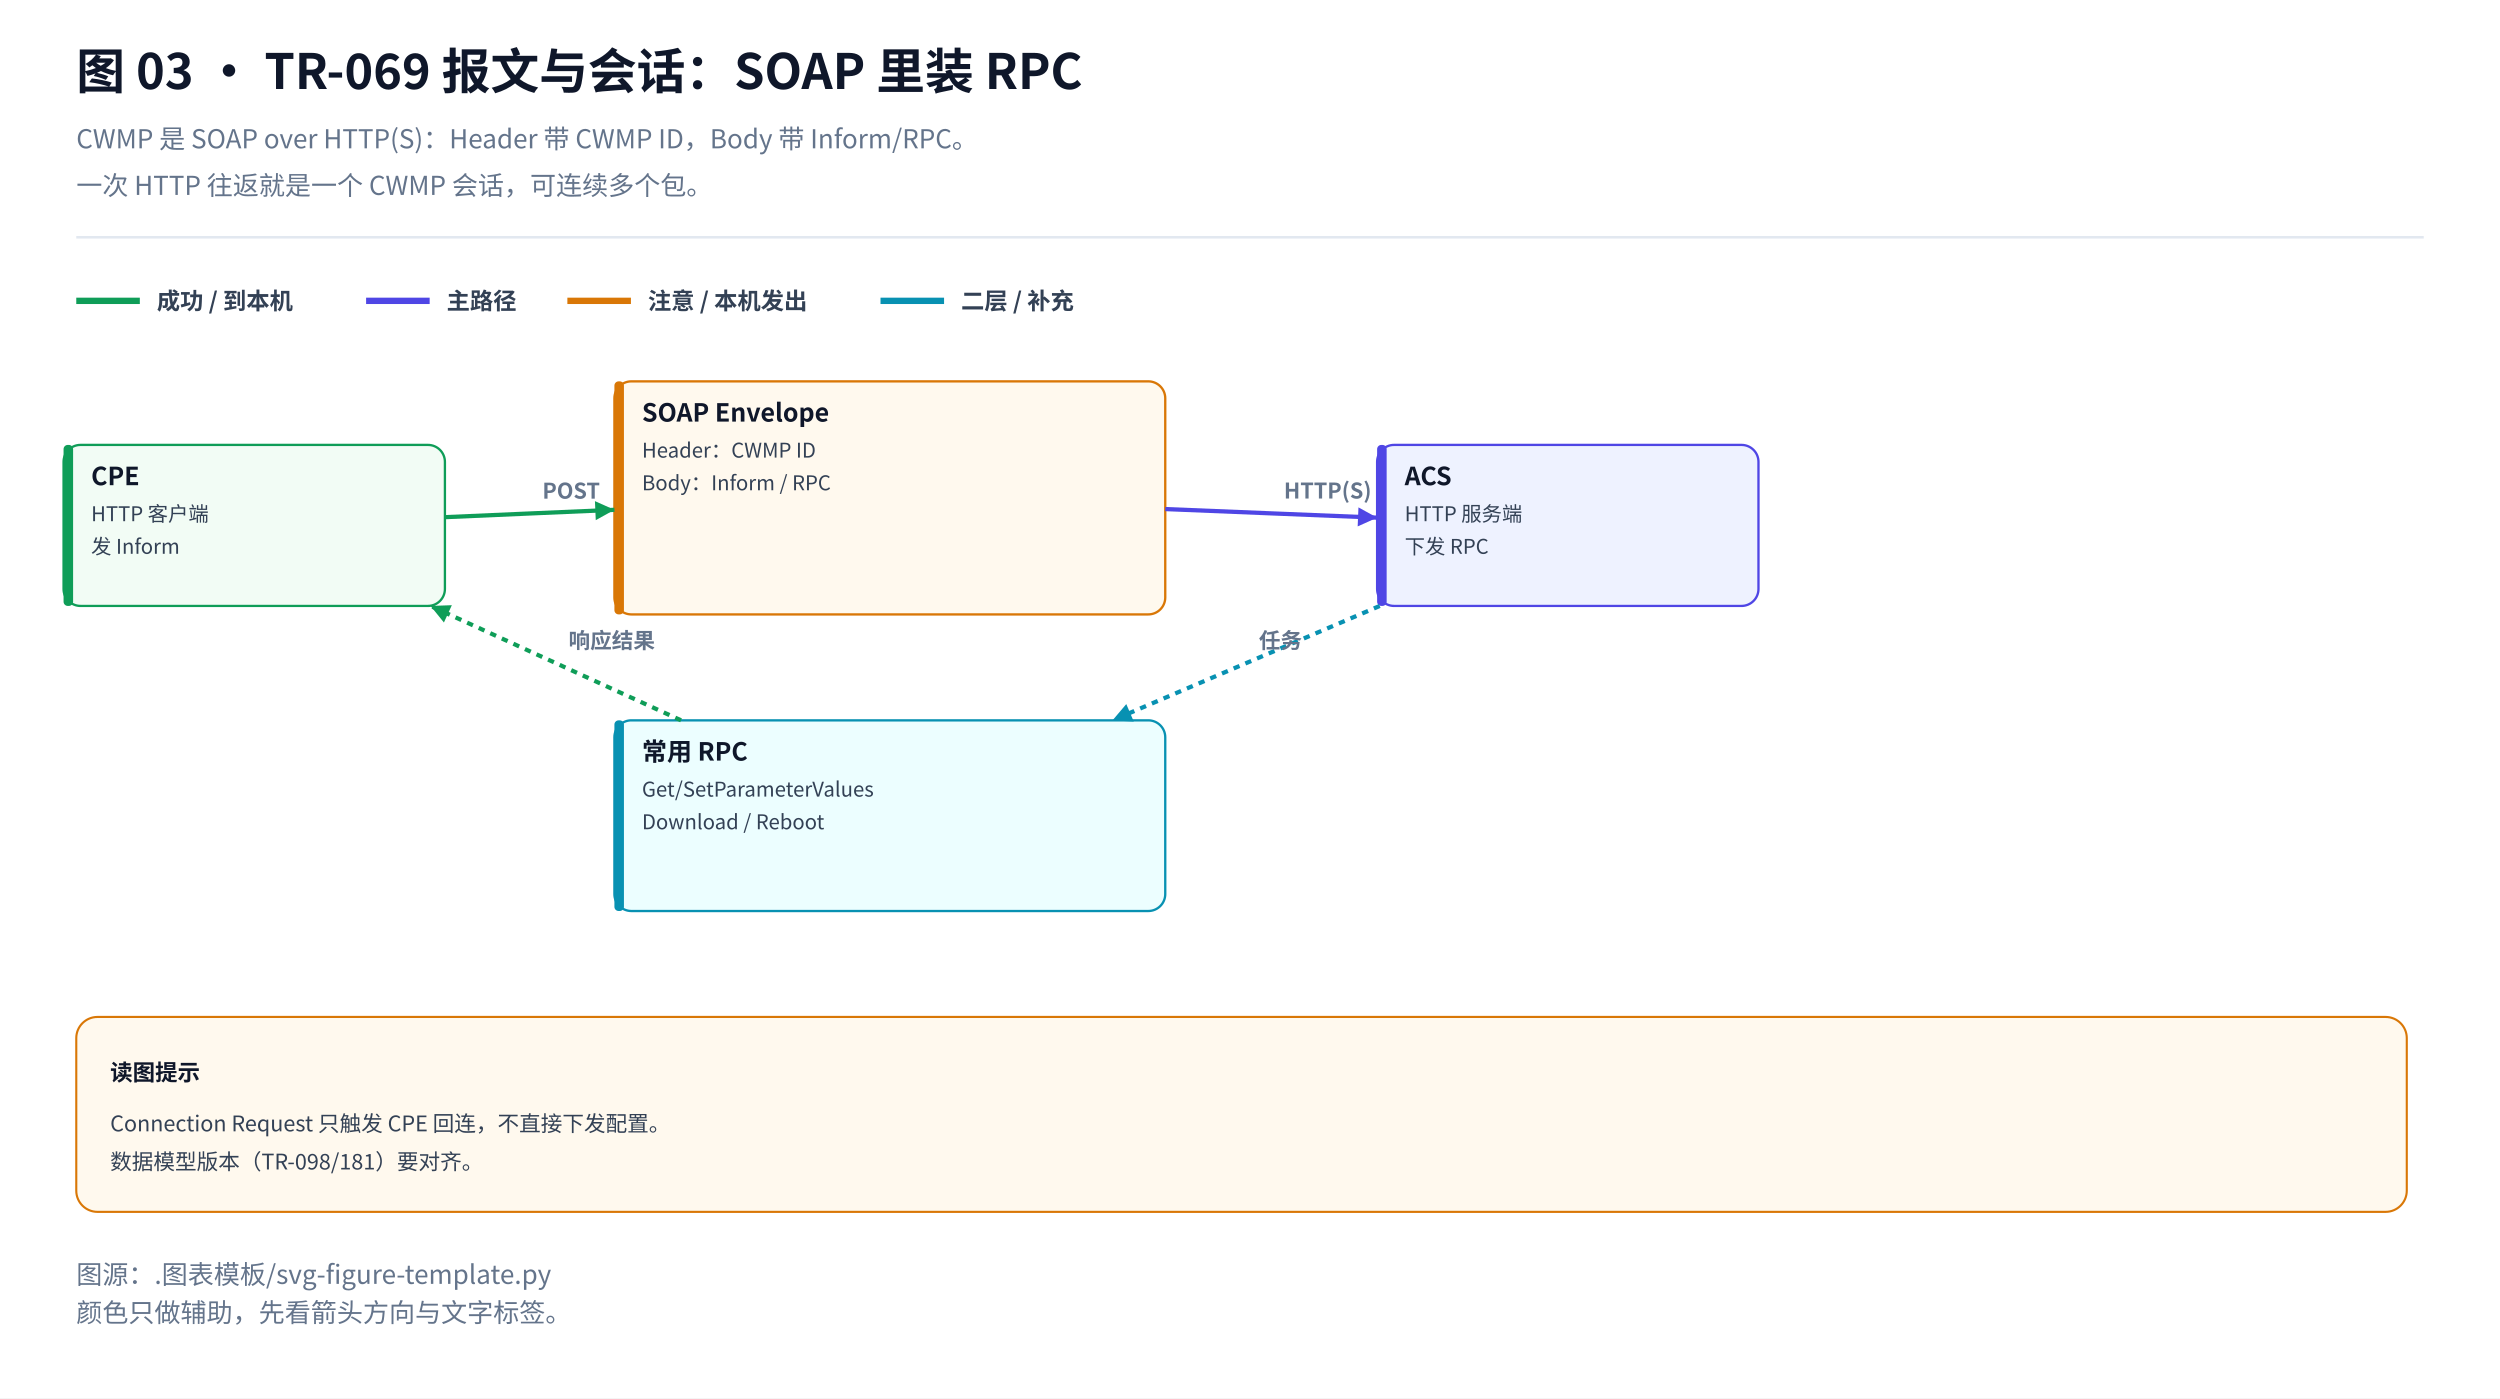
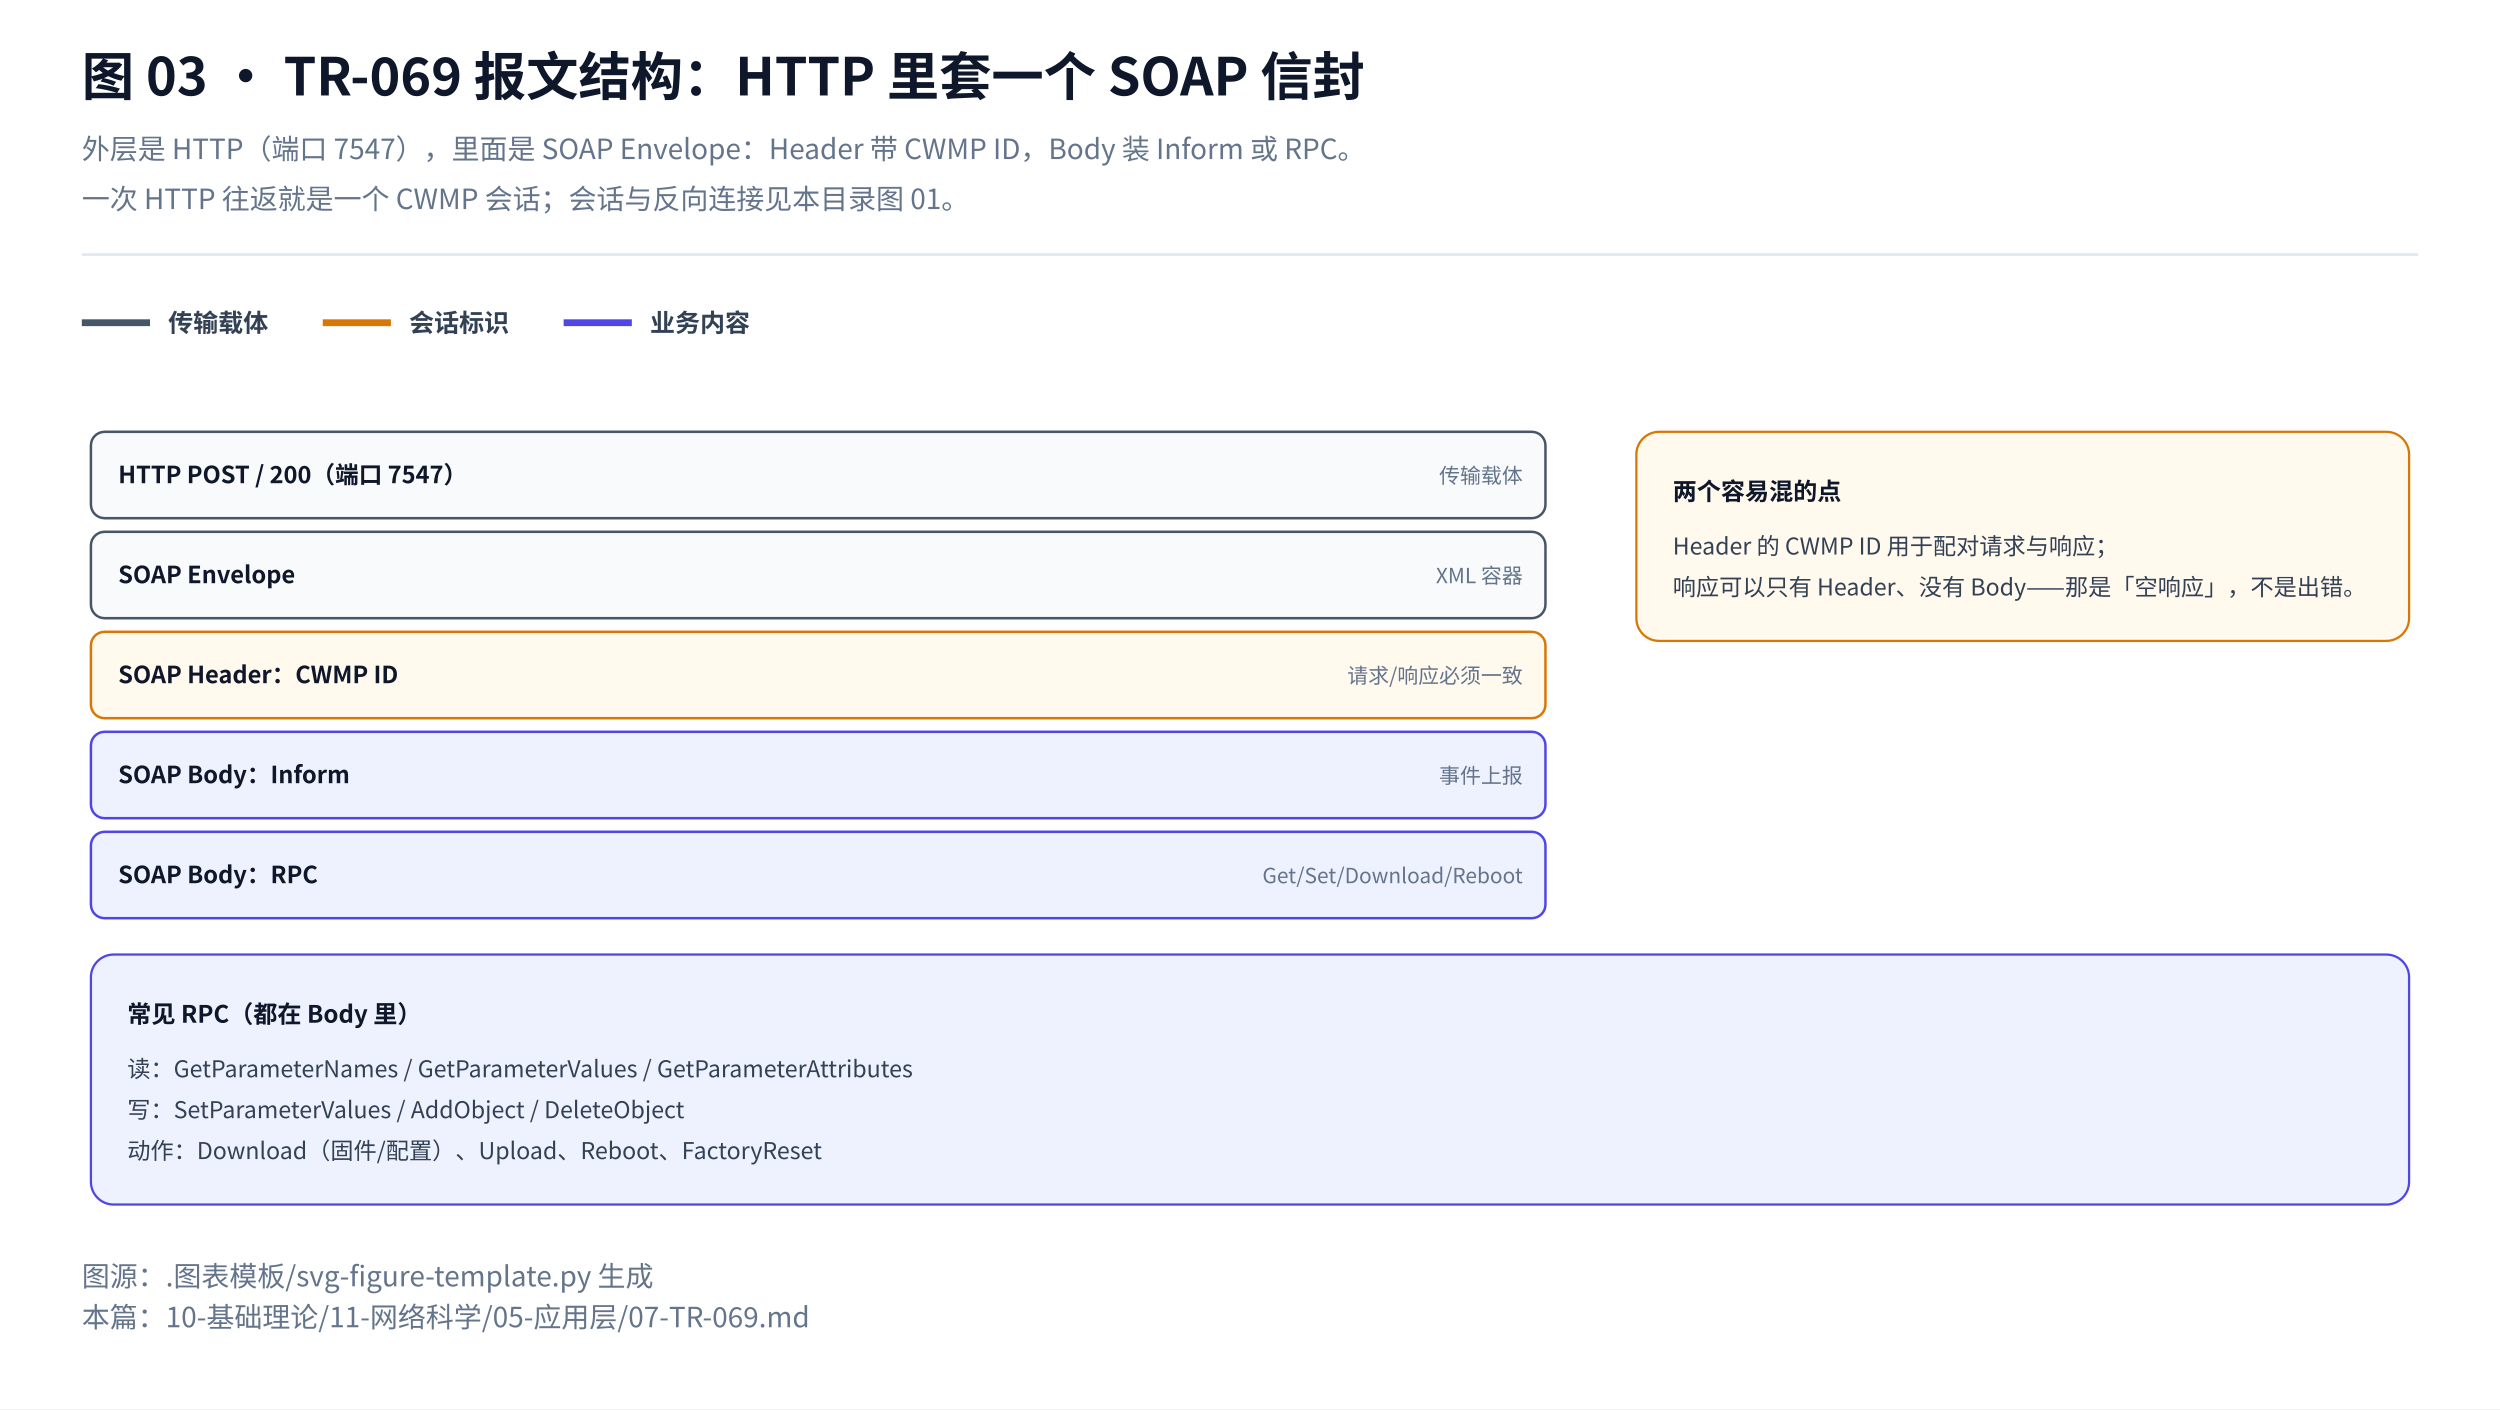
- <svg xmlns="http://www.w3.org/2000/svg" width="1180" height="660" viewBox="0 0 1180 660" font-family="'Noto Sans CJK SC','Source Han Sans SC','WenQuanYi Micro Hei',sans-serif">
-   <rect width="1180" height="660" fill="#ffffff" />
-   <line x1="36" y1="112" x2="1144" y2="112" stroke="#e2e8f0" stroke-width="1.2" />
-   <text x="36" y="42" font-size="23" fill="#0f172a" xml:space="preserve" font-weight="700">图 03 · TR-069 报文与会话：SOAP 里装 RPC</text>
-   <text x="36" y="70" font-size="12.3" fill="#64748b" xml:space="preserve">CWMP 是 SOAP over HTTP(S)：Header 带 CWMP ID，Body 带 Inform/RPC。</text>
-   <text x="36" y="92" font-size="12.3" fill="#64748b" xml:space="preserve">一次 HTTP 往返就是一个 CWMP 会话，可连续多个包。</text>
-   <line x1="36" y1="142" x2="66" y2="142" stroke="#0f9d58" stroke-width="3" />
-   <text x="74" y="146" font-size="11" fill="#334155" xml:space="preserve" font-weight="600">成功 / 到本机</text>
-   <line x1="172.8" y1="142" x2="202.8" y2="142" stroke="#4f46e5" stroke-width="3" />
-   <text x="210.8" y="146" font-size="11" fill="#334155" xml:space="preserve" font-weight="600">主路径</text>
-   <line x1="267.8" y1="142" x2="297.8" y2="142" stroke="#d97706" stroke-width="3" />
-   <text x="305.8" y="146" font-size="11" fill="#334155" xml:space="preserve" font-weight="600">注意 / 本机发出</text>
-   <line x1="415.6" y1="142" x2="445.6" y2="142" stroke="#0891b2" stroke-width="3" />
-   <text x="453.6" y="146" font-size="11" fill="#334155" xml:space="preserve" font-weight="600">二层 / 补充</text>
-   <rect x="30" y="210" width="180" height="76" fill="#f2fcf5" rx="8" stroke="#0f9d58" stroke-width="1.1" />
-   <rect x="30" y="210" width="4.5" height="76" fill="#0f9d58" rx="2" />
-   <text x="43" y="229" font-size="11.8" fill="#0f172a" xml:space="preserve" font-weight="700">CPE</text>
-   <text x="43" y="246" font-size="9.6" fill="#334155" xml:space="preserve">HTTP 客户端</text>
-   <text x="43" y="261.4" font-size="9.6" fill="#334155" xml:space="preserve">发 Inform</text>
-   <rect x="650" y="210" width="180" height="76" fill="#eef2ff" rx="8" stroke="#4f46e5" stroke-width="1.1" />
-   <rect x="650" y="210" width="4.5" height="76" fill="#4f46e5" rx="2" />
-   <text x="663" y="229" font-size="11.8" fill="#0f172a" xml:space="preserve" font-weight="700">ACS</text>
-   <text x="663" y="246" font-size="9.6" fill="#334155" xml:space="preserve">HTTP 服务端</text>
-   <text x="663" y="261.4" font-size="9.6" fill="#334155" xml:space="preserve">下发 RPC</text>
-   <rect x="290" y="180" width="260" height="110" fill="#fff9ee" rx="8" stroke="#d97706" stroke-width="1.1" />
-   <rect x="290" y="180" width="4.5" height="110" fill="#d97706" rx="2" />
-   <text x="303" y="199" font-size="11.8" fill="#0f172a" xml:space="preserve" font-weight="700">SOAP Envelope</text>
-   <text x="303" y="216" font-size="9.6" fill="#334155" xml:space="preserve">Header：CWMP ID</text>
-   <text x="303" y="231.4" font-size="9.6" fill="#334155" xml:space="preserve">Body：Inform / RPC</text>
-   <rect x="290" y="340" width="260" height="90" fill="#ecfeff" rx="8" stroke="#0891b2" stroke-width="1.1" />
-   <rect x="290" y="340" width="4.5" height="90" fill="#0891b2" rx="2" />
-   <text x="303" y="359" font-size="11.8" fill="#0f172a" xml:space="preserve" font-weight="700">常用 RPC</text>
-   <text x="303" y="376" font-size="9.6" fill="#334155" xml:space="preserve">Get/SetParameterValues</text>
-   <text x="303" y="391.4" font-size="9.6" fill="#334155" xml:space="preserve">Download / Reboot</text>
-   <line x1="210" y1="244.1" x2="290" y2="240.63" stroke="#0f9d58" stroke-width="2" />
-   <polygon points="290,240.63 280.81,236.53 281.2,245.52" fill="#0f9d58" />
-   <text x="256" y="235.37" font-size="10.2" fill="#64748b" xml:space="preserve" font-weight="600">POST</text>
-   <line x1="550" y1="240.28" x2="650" y2="244.34" stroke="#4f46e5" stroke-width="2" />
-   <polygon points="650,244.34 641.19,239.48 640.82,248.47" fill="#4f46e5" />
-   <text x="606" y="235.31" font-size="10.2" fill="#64748b" xml:space="preserve" font-weight="600">HTTP(S)</text>
-   <line x1="651.24" y1="286" x2="525.11" y2="340" stroke="#0891b2" stroke-width="2" stroke-dasharray="3 3" />
-   <polygon points="525.11,340 535.15,340.59 531.61,332.32" fill="#0891b2" />
-   <text x="594.18" y="306" font-size="10.2" fill="#64748b" xml:space="preserve" font-weight="600">任务</text>
-   <line x1="321.46" y1="340" x2="203.21" y2="286" stroke="#0f9d58" stroke-width="2" stroke-dasharray="3 3" />
-   <polygon points="203.21,286 209.53,293.83 213.27,285.65" fill="#0f9d58" />
-   <text x="268.34" y="306" font-size="10.2" fill="#64748b" xml:space="preserve" font-weight="600">响应结果</text>
-   <rect x="36" y="480" width="1100" height="92" fill="#fff9ee" rx="10" stroke="#d97706" stroke-width="1" />
-   <text x="52" y="510" font-size="10.6" fill="#0f172a" xml:space="preserve" font-weight="700">读图提示</text>
-   <text x="52" y="534" font-size="10.2" fill="#334155" xml:space="preserve">Connection Request 只触发 CPE 回连，不直接下发配置。</text>
-   <text x="52" y="552" font-size="10.2" fill="#334155" xml:space="preserve">数据模型版本（TR-098/181）要对齐。</text>
-   <text x="36" y="606" font-size="12.3" fill="#64748b" xml:space="preserve">图源：.图表模板/svg-figure-template.py</text>
-   <text x="36" y="624" font-size="12.3" fill="#64748b" xml:space="preserve">颜色只做辅助，先看箭头方向与文字标签。</text>
+ <svg xmlns="http://www.w3.org/2000/svg" width="1100" height="620" viewBox="0 0 1100 620" font-family="'Noto Sans CJK SC','Source Han Sans SC','WenQuanYi Micro Hei',sans-serif">
+   <rect width="1100" height="620" fill="#ffffff" />
+   <line x1="36" y1="112" x2="1064" y2="112" stroke="#e2e8f0" stroke-width="1.2" />
+   <text x="36" y="42" font-size="23" fill="#0f172a" xml:space="preserve" font-weight="700">图 03 · TR-069 报文结构：HTTP 里套一个 SOAP 信封</text>
+   <text x="36" y="70" font-size="12.3" fill="#64748b" xml:space="preserve">外层是 HTTP（端口 7547），里面是 SOAP Envelope：Header 带 CWMP ID，Body 装 Inform 或 RPC。</text>
+   <text x="36" y="92" font-size="12.3" fill="#64748b" xml:space="preserve">一次 HTTP 往返就是一个 CWMP 会话；会话与反向连接见本目录图 01。</text>
+   <line x1="36" y1="142" x2="66" y2="142" stroke="#475569" stroke-width="3" />
+   <text x="74" y="146" font-size="11" fill="#334155" xml:space="preserve" font-weight="600">传输载体</text>
+   <line x1="142" y1="142" x2="172" y2="142" stroke="#d97706" stroke-width="3" />
+   <text x="180" y="146" font-size="11" fill="#334155" xml:space="preserve" font-weight="600">会话标识</text>
+   <line x1="248" y1="142" x2="278" y2="142" stroke="#4f46e5" stroke-width="3" />
+   <text x="286" y="146" font-size="11" fill="#334155" xml:space="preserve" font-weight="600">业务内容</text>
+   <rect x="40" y="190" width="640" height="38" fill="#f8fafc" rx="6" stroke="#475569" stroke-width="1.1" />
+   <text x="52" y="212.6" font-size="10.4" fill="#0f172a" xml:space="preserve" font-weight="600">HTTP POST / 200（端口 7547）</text>
+   <text x="670" y="212.6" font-size="9.2" fill="#64748b" xml:space="preserve" text-anchor="end">传输载体</text>
+   <rect x="40" y="234" width="640" height="38" fill="#f8fafc" rx="6" stroke="#475569" stroke-width="1.1" />
+   <text x="52" y="256.6" font-size="10.4" fill="#0f172a" xml:space="preserve" font-weight="600">SOAP Envelope</text>
+   <text x="670" y="256.6" font-size="9.2" fill="#64748b" xml:space="preserve" text-anchor="end">XML 容器</text>
+   <rect x="40" y="278" width="640" height="38" fill="#fff9ee" rx="6" stroke="#d97706" stroke-width="1.1" />
+   <text x="52" y="300.6" font-size="10.4" fill="#0f172a" xml:space="preserve" font-weight="600">SOAP Header：CWMP ID</text>
+   <text x="670" y="300.6" font-size="9.2" fill="#64748b" xml:space="preserve" text-anchor="end">请求/响应必须一致</text>
+   <rect x="40" y="322" width="640" height="38" fill="#eef2ff" rx="6" stroke="#4f46e5" stroke-width="1.1" />
+   <text x="52" y="344.6" font-size="10.4" fill="#0f172a" xml:space="preserve" font-weight="600">SOAP Body：Inform</text>
+   <text x="670" y="344.6" font-size="9.2" fill="#64748b" xml:space="preserve" text-anchor="end">事件上报</text>
+   <rect x="40" y="366" width="640" height="38" fill="#eef2ff" rx="6" stroke="#4f46e5" stroke-width="1.1" />
+   <text x="52" y="388.6" font-size="10.4" fill="#0f172a" xml:space="preserve" font-weight="600">SOAP Body：RPC</text>
+   <text x="670" y="388.6" font-size="9.2" fill="#64748b" xml:space="preserve" text-anchor="end">Get/Set/Download/Reboot</text>
+   <rect x="720" y="190" width="340" height="92" fill="#fff9ee" rx="10" stroke="#d97706" stroke-width="1" />
+   <text x="736" y="220" font-size="10.6" fill="#0f172a" xml:space="preserve" font-weight="700">两个容易混的点</text>
+   <text x="736" y="244" font-size="10.2" fill="#334155" xml:space="preserve">Header 的 CWMP ID 用于配对请求与响应；</text>
+   <text x="736" y="262" font-size="10.2" fill="#334155" xml:space="preserve">响应可以只有 Header、没有 Body——那是「空响应」，不是出错。</text>
+   <rect x="40" y="420" width="1020" height="110" fill="#eef2ff" rx="10" stroke="#4f46e5" stroke-width="1" />
+   <text x="56" y="450" font-size="10.6" fill="#0f172a" xml:space="preserve" font-weight="700">常见 RPC（都在 Body 里）</text>
+   <text x="56" y="474" font-size="10.2" fill="#334155" xml:space="preserve">读：GetParameterNames / GetParameterValues / GetParameterAttributes</text>
+   <text x="56" y="492" font-size="10.2" fill="#334155" xml:space="preserve">写：SetParameterValues / AddObject / DeleteObject</text>
+   <text x="56" y="510" font-size="10.2" fill="#334155" xml:space="preserve">动作：Download（固件/配置）、Upload、Reboot、FactoryReset</text>
+   <text x="36" y="566" font-size="12.3" fill="#64748b" xml:space="preserve">图源：.图表模板/svg-figure-template.py 生成</text>
+   <text x="36" y="584" font-size="12.3" fill="#64748b" xml:space="preserve">本篇：10-基础理论/11-网络科学/05-应用层/07-TR-069.md</text>
</svg>
